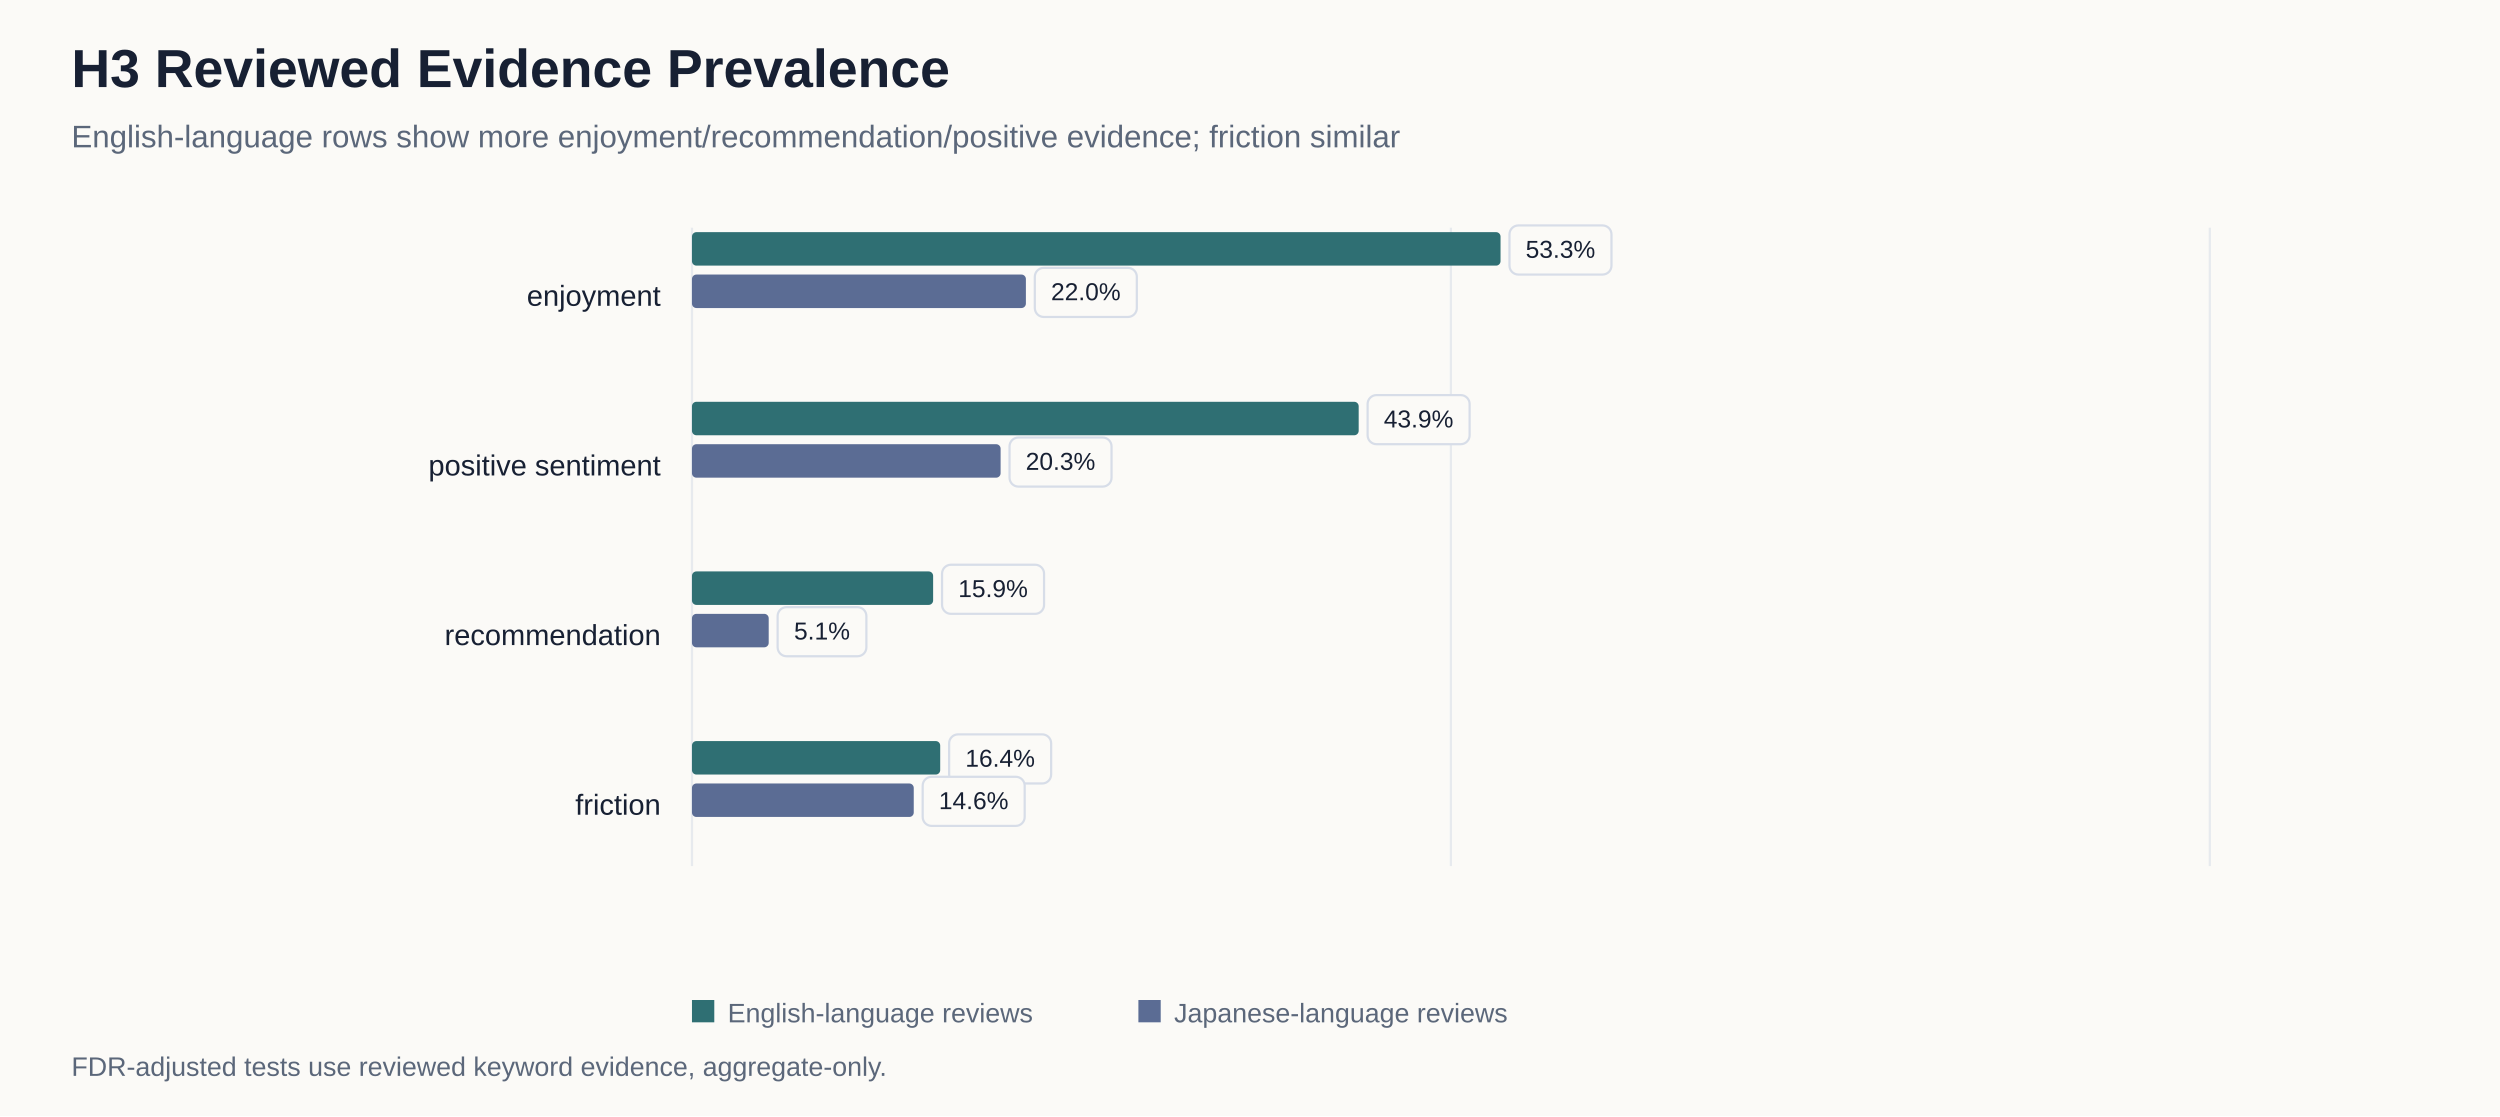
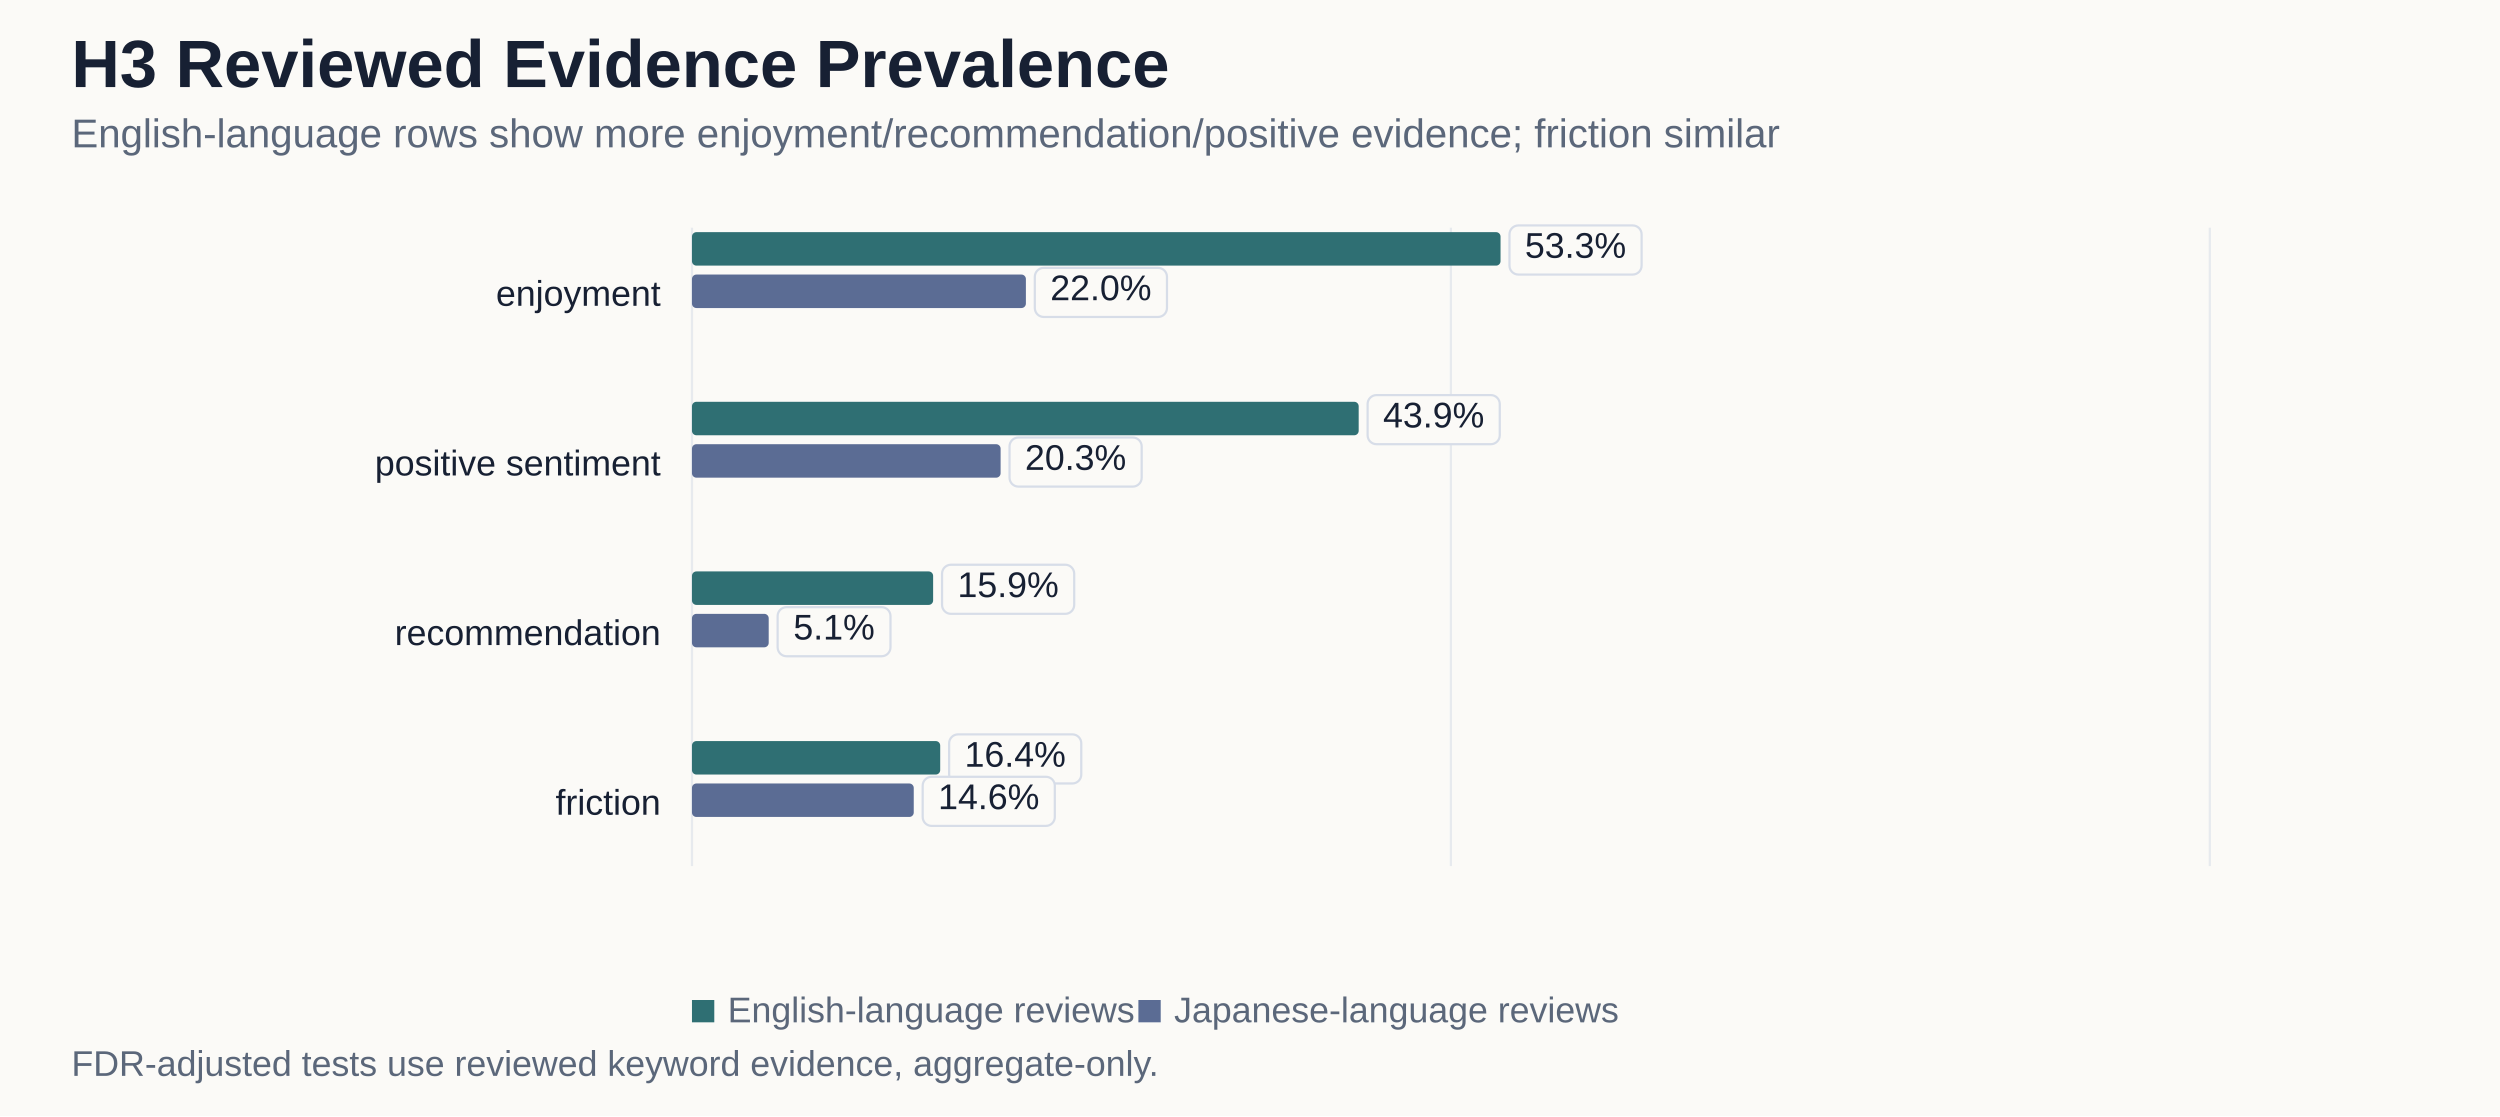
<svg xmlns="http://www.w3.org/2000/svg" width="1120" height="500" viewBox="0 0 1120 500">
  <rect width="100%" height="100%" fill="#fbfaf7" />
-   <text x="32.00" y="39.00" text-anchor="start" font-family="Arial, sans-serif" font-size="24" font-weight="700" fill="#172033">H3 Reviewed Evidence Prevalence</text>
-   <text x="32.00" y="66.00" text-anchor="start" font-family="Arial, sans-serif" font-size="14" font-weight="400" fill="#5b677a">English-language rows show more enjoyment/recommendation/positive evidence; friction similar</text>
+   <text x="32.00" y="39.00" text-anchor="start" font-family="Arial, sans-serif" font-size="30" font-weight="700" fill="#172033">H3 Reviewed Evidence Prevalence</text>
+   <text x="32.00" y="66.00" text-anchor="start" font-family="Arial, sans-serif" font-size="18" font-weight="400" fill="#5b677a">English-language rows show more enjoyment/recommendation/positive evidence; friction similar</text>
  <line x1="310.00" x2="310.00" y1="102.00" y2="388.00" stroke="#d7dde8" stroke-width="1" opacity="0.55" />
  <line x1="650.00" x2="650.00" y1="102.00" y2="388.00" stroke="#d7dde8" stroke-width="1" opacity="0.55" />
  <line x1="990.00" x2="990.00" y1="102.00" y2="388.00" stroke="#d7dde8" stroke-width="1" opacity="0.55" />
-   <text x="296.00" y="137.00" text-anchor="end" font-family="Arial, sans-serif" font-size="13" font-weight="400" fill="#172033">enjoyment</text>
+   <text x="296.00" y="137.00" text-anchor="end" font-family="Arial, sans-serif" font-size="16" font-weight="400" fill="#172033">enjoyment</text>
  <rect x="310" y="104" width="362.24" height="15" rx="2" fill="#2f6f73" />
-   <rect x="676.24" y="101.00" width="45.70" height="22.00" rx="4" fill="#fbfaf7" stroke="#d7dde8" stroke-width="1" />
-   <text x="699.09" y="115.50" text-anchor="middle" font-family="Arial, sans-serif" font-size="11" font-weight="400" fill="#172033">53.3%</text>
+   <rect x="676.24" y="101.00" width="59.20" height="22.00" rx="4" fill="#fbfaf7" stroke="#d7dde8" stroke-width="1" />
+   <text x="705.84" y="115.50" text-anchor="middle" font-family="Arial, sans-serif" font-size="16" font-weight="400" fill="#172033">53.3%</text>
  <rect x="310" y="123" width="149.60" height="15" rx="2" fill="#5b6c94" />
-   <rect x="463.60" y="120.00" width="45.70" height="22.00" rx="4" fill="#fbfaf7" stroke="#d7dde8" stroke-width="1" />
-   <text x="486.45" y="134.50" text-anchor="middle" font-family="Arial, sans-serif" font-size="11" font-weight="400" fill="#172033">22.0%</text>
-   <text x="296.00" y="213.00" text-anchor="end" font-family="Arial, sans-serif" font-size="13" font-weight="400" fill="#172033">positive sentiment</text>
+   <rect x="463.60" y="120.00" width="59.20" height="22.00" rx="4" fill="#fbfaf7" stroke="#d7dde8" stroke-width="1" />
+   <text x="493.20" y="134.50" text-anchor="middle" font-family="Arial, sans-serif" font-size="16" font-weight="400" fill="#172033">22.0%</text>
+   <text x="296.00" y="213.00" text-anchor="end" font-family="Arial, sans-serif" font-size="16" font-weight="400" fill="#172033">positive sentiment</text>
  <rect x="310" y="180" width="298.69" height="15" rx="2" fill="#2f6f73" />
-   <rect x="612.69" y="177.00" width="45.70" height="22.00" rx="4" fill="#fbfaf7" stroke="#d7dde8" stroke-width="1" />
-   <text x="635.54" y="191.50" text-anchor="middle" font-family="Arial, sans-serif" font-size="11" font-weight="400" fill="#172033">43.9%</text>
+   <rect x="612.69" y="177.00" width="59.20" height="22.00" rx="4" fill="#fbfaf7" stroke="#d7dde8" stroke-width="1" />
+   <text x="642.29" y="191.50" text-anchor="middle" font-family="Arial, sans-serif" font-size="16" font-weight="400" fill="#172033">43.9%</text>
  <rect x="310" y="199" width="138.27" height="15" rx="2" fill="#5b6c94" />
-   <rect x="452.27" y="196.00" width="45.70" height="22.00" rx="4" fill="#fbfaf7" stroke="#d7dde8" stroke-width="1" />
-   <text x="475.12" y="210.50" text-anchor="middle" font-family="Arial, sans-serif" font-size="11" font-weight="400" fill="#172033">20.3%</text>
-   <text x="296.00" y="289.00" text-anchor="end" font-family="Arial, sans-serif" font-size="13" font-weight="400" fill="#172033">recommendation</text>
+   <rect x="452.27" y="196.00" width="59.20" height="22.00" rx="4" fill="#fbfaf7" stroke="#d7dde8" stroke-width="1" />
+   <text x="481.87" y="210.50" text-anchor="middle" font-family="Arial, sans-serif" font-size="16" font-weight="400" fill="#172033">20.3%</text>
+   <text x="296.00" y="289.00" text-anchor="end" font-family="Arial, sans-serif" font-size="16" font-weight="400" fill="#172033">recommendation</text>
  <rect x="310" y="256" width="108.04" height="15" rx="2" fill="#2f6f73" />
-   <rect x="422.04" y="253.00" width="45.70" height="22.00" rx="4" fill="#fbfaf7" stroke="#d7dde8" stroke-width="1" />
-   <text x="444.89" y="267.50" text-anchor="middle" font-family="Arial, sans-serif" font-size="11" font-weight="400" fill="#172033">15.9%</text>
+   <rect x="422.04" y="253.00" width="59.20" height="22.00" rx="4" fill="#fbfaf7" stroke="#d7dde8" stroke-width="1" />
+   <text x="451.64" y="267.50" text-anchor="middle" font-family="Arial, sans-serif" font-size="16" font-weight="400" fill="#172033">15.9%</text>
  <rect x="310" y="275" width="34.38" height="15" rx="2" fill="#5b6c94" />
-   <rect x="348.38" y="272.00" width="39.76" height="22.00" rx="4" fill="#fbfaf7" stroke="#d7dde8" stroke-width="1" />
-   <text x="368.26" y="286.50" text-anchor="middle" font-family="Arial, sans-serif" font-size="11" font-weight="400" fill="#172033">5.1%</text>
-   <text x="296.00" y="365.00" text-anchor="end" font-family="Arial, sans-serif" font-size="13" font-weight="400" fill="#172033">friction</text>
+   <rect x="348.38" y="272.00" width="50.56" height="22.00" rx="4" fill="#fbfaf7" stroke="#d7dde8" stroke-width="1" />
+   <text x="373.66" y="286.50" text-anchor="middle" font-family="Arial, sans-serif" font-size="16" font-weight="400" fill="#172033">5.1%</text>
+   <text x="296.00" y="365.00" text-anchor="end" font-family="Arial, sans-serif" font-size="16" font-weight="400" fill="#172033">friction</text>
  <rect x="310" y="332" width="111.21" height="15" rx="2" fill="#2f6f73" />
-   <rect x="425.21" y="329.00" width="45.70" height="22.00" rx="4" fill="#fbfaf7" stroke="#d7dde8" stroke-width="1" />
-   <text x="448.06" y="343.50" text-anchor="middle" font-family="Arial, sans-serif" font-size="11" font-weight="400" fill="#172033">16.4%</text>
+   <rect x="425.21" y="329.00" width="59.20" height="22.00" rx="4" fill="#fbfaf7" stroke="#d7dde8" stroke-width="1" />
+   <text x="454.81" y="343.50" text-anchor="middle" font-family="Arial, sans-serif" font-size="16" font-weight="400" fill="#172033">16.4%</text>
  <rect x="310" y="351" width="99.36" height="15" rx="2" fill="#5b6c94" />
-   <rect x="413.36" y="348.00" width="45.70" height="22.00" rx="4" fill="#fbfaf7" stroke="#d7dde8" stroke-width="1" />
-   <text x="436.21" y="362.50" text-anchor="middle" font-family="Arial, sans-serif" font-size="11" font-weight="400" fill="#172033">14.6%</text>
+   <rect x="413.36" y="348.00" width="59.20" height="22.00" rx="4" fill="#fbfaf7" stroke="#d7dde8" stroke-width="1" />
+   <text x="442.96" y="362.50" text-anchor="middle" font-family="Arial, sans-serif" font-size="16" font-weight="400" fill="#172033">14.6%</text>
  <rect x="310.00" y="448.00" width="10" height="10" fill="#2f6f73" />
-   <text x="326.00" y="458.00" text-anchor="start" font-family="Arial, sans-serif" font-size="12" font-weight="400" fill="#5b677a">English-language reviews</text>
+   <text x="326.00" y="458.00" text-anchor="start" font-family="Arial, sans-serif" font-size="16" font-weight="400" fill="#5b677a">English-language reviews</text>
  <rect x="510.00" y="448.00" width="10" height="10" fill="#5b6c94" />
-   <text x="526.00" y="458.00" text-anchor="start" font-family="Arial, sans-serif" font-size="12" font-weight="400" fill="#5b677a">Japanese-language reviews</text>
-   <text x="32.00" y="482.00" text-anchor="start" font-family="Arial, sans-serif" font-size="12" font-weight="400" fill="#5b677a">FDR-adjusted tests use reviewed keyword evidence, aggregate-only.</text>
+   <text x="526.00" y="458.00" text-anchor="start" font-family="Arial, sans-serif" font-size="16" font-weight="400" fill="#5b677a">Japanese-language reviews</text>
+   <text x="32.00" y="482.00" text-anchor="start" font-family="Arial, sans-serif" font-size="16" font-weight="400" fill="#5b677a">FDR-adjusted tests use reviewed keyword evidence, aggregate-only.</text>
</svg>
